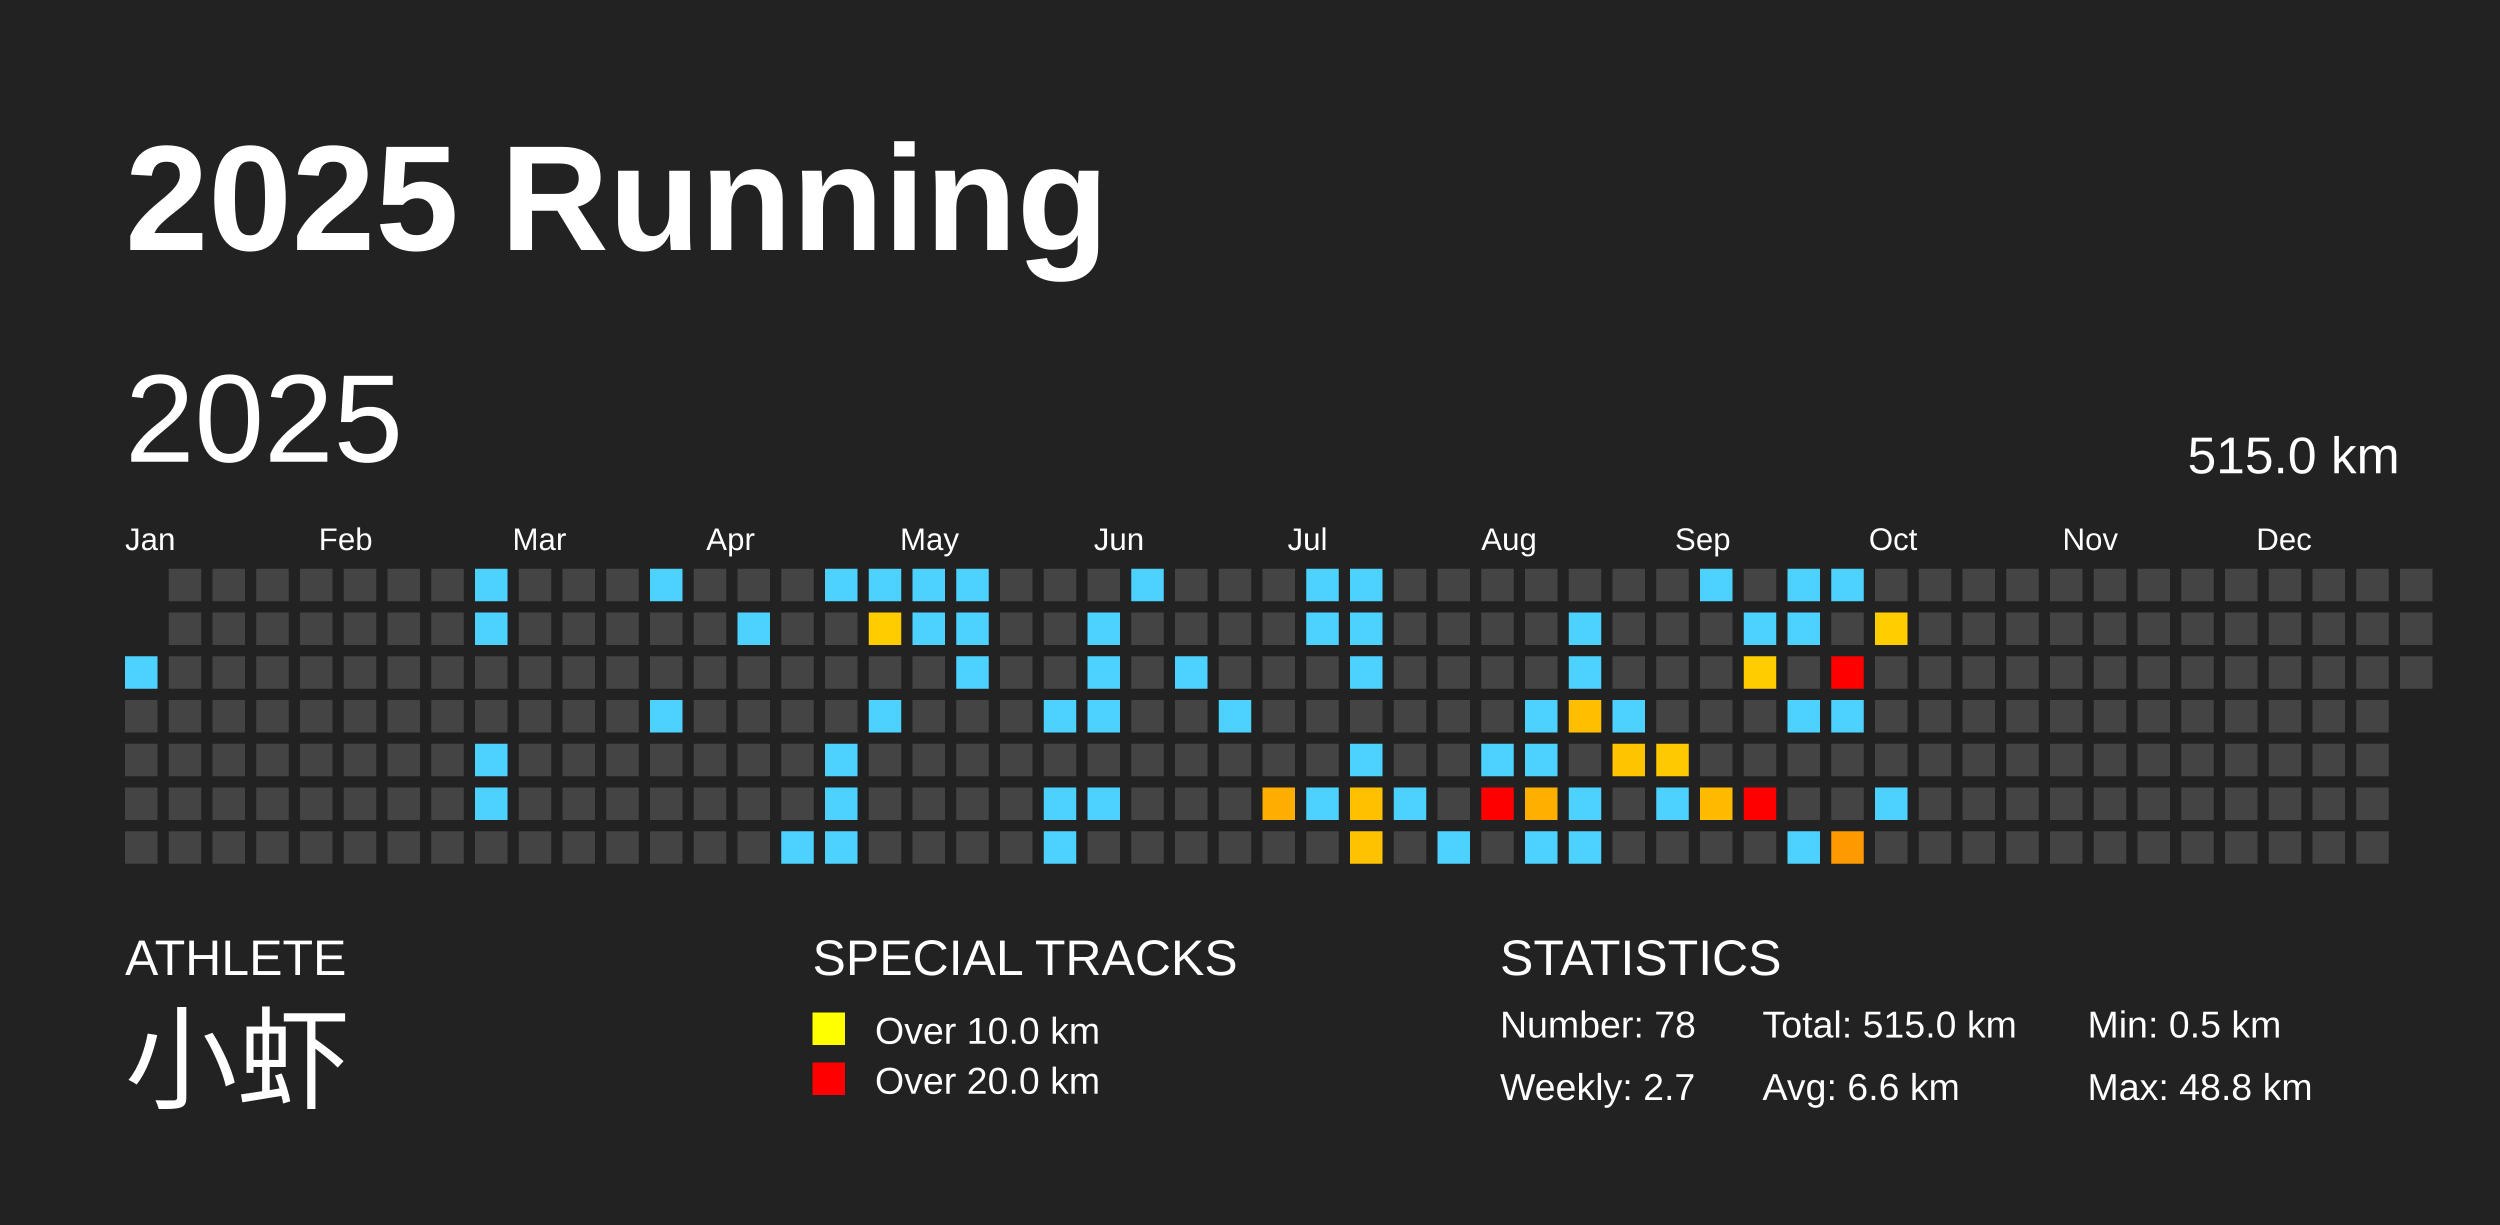
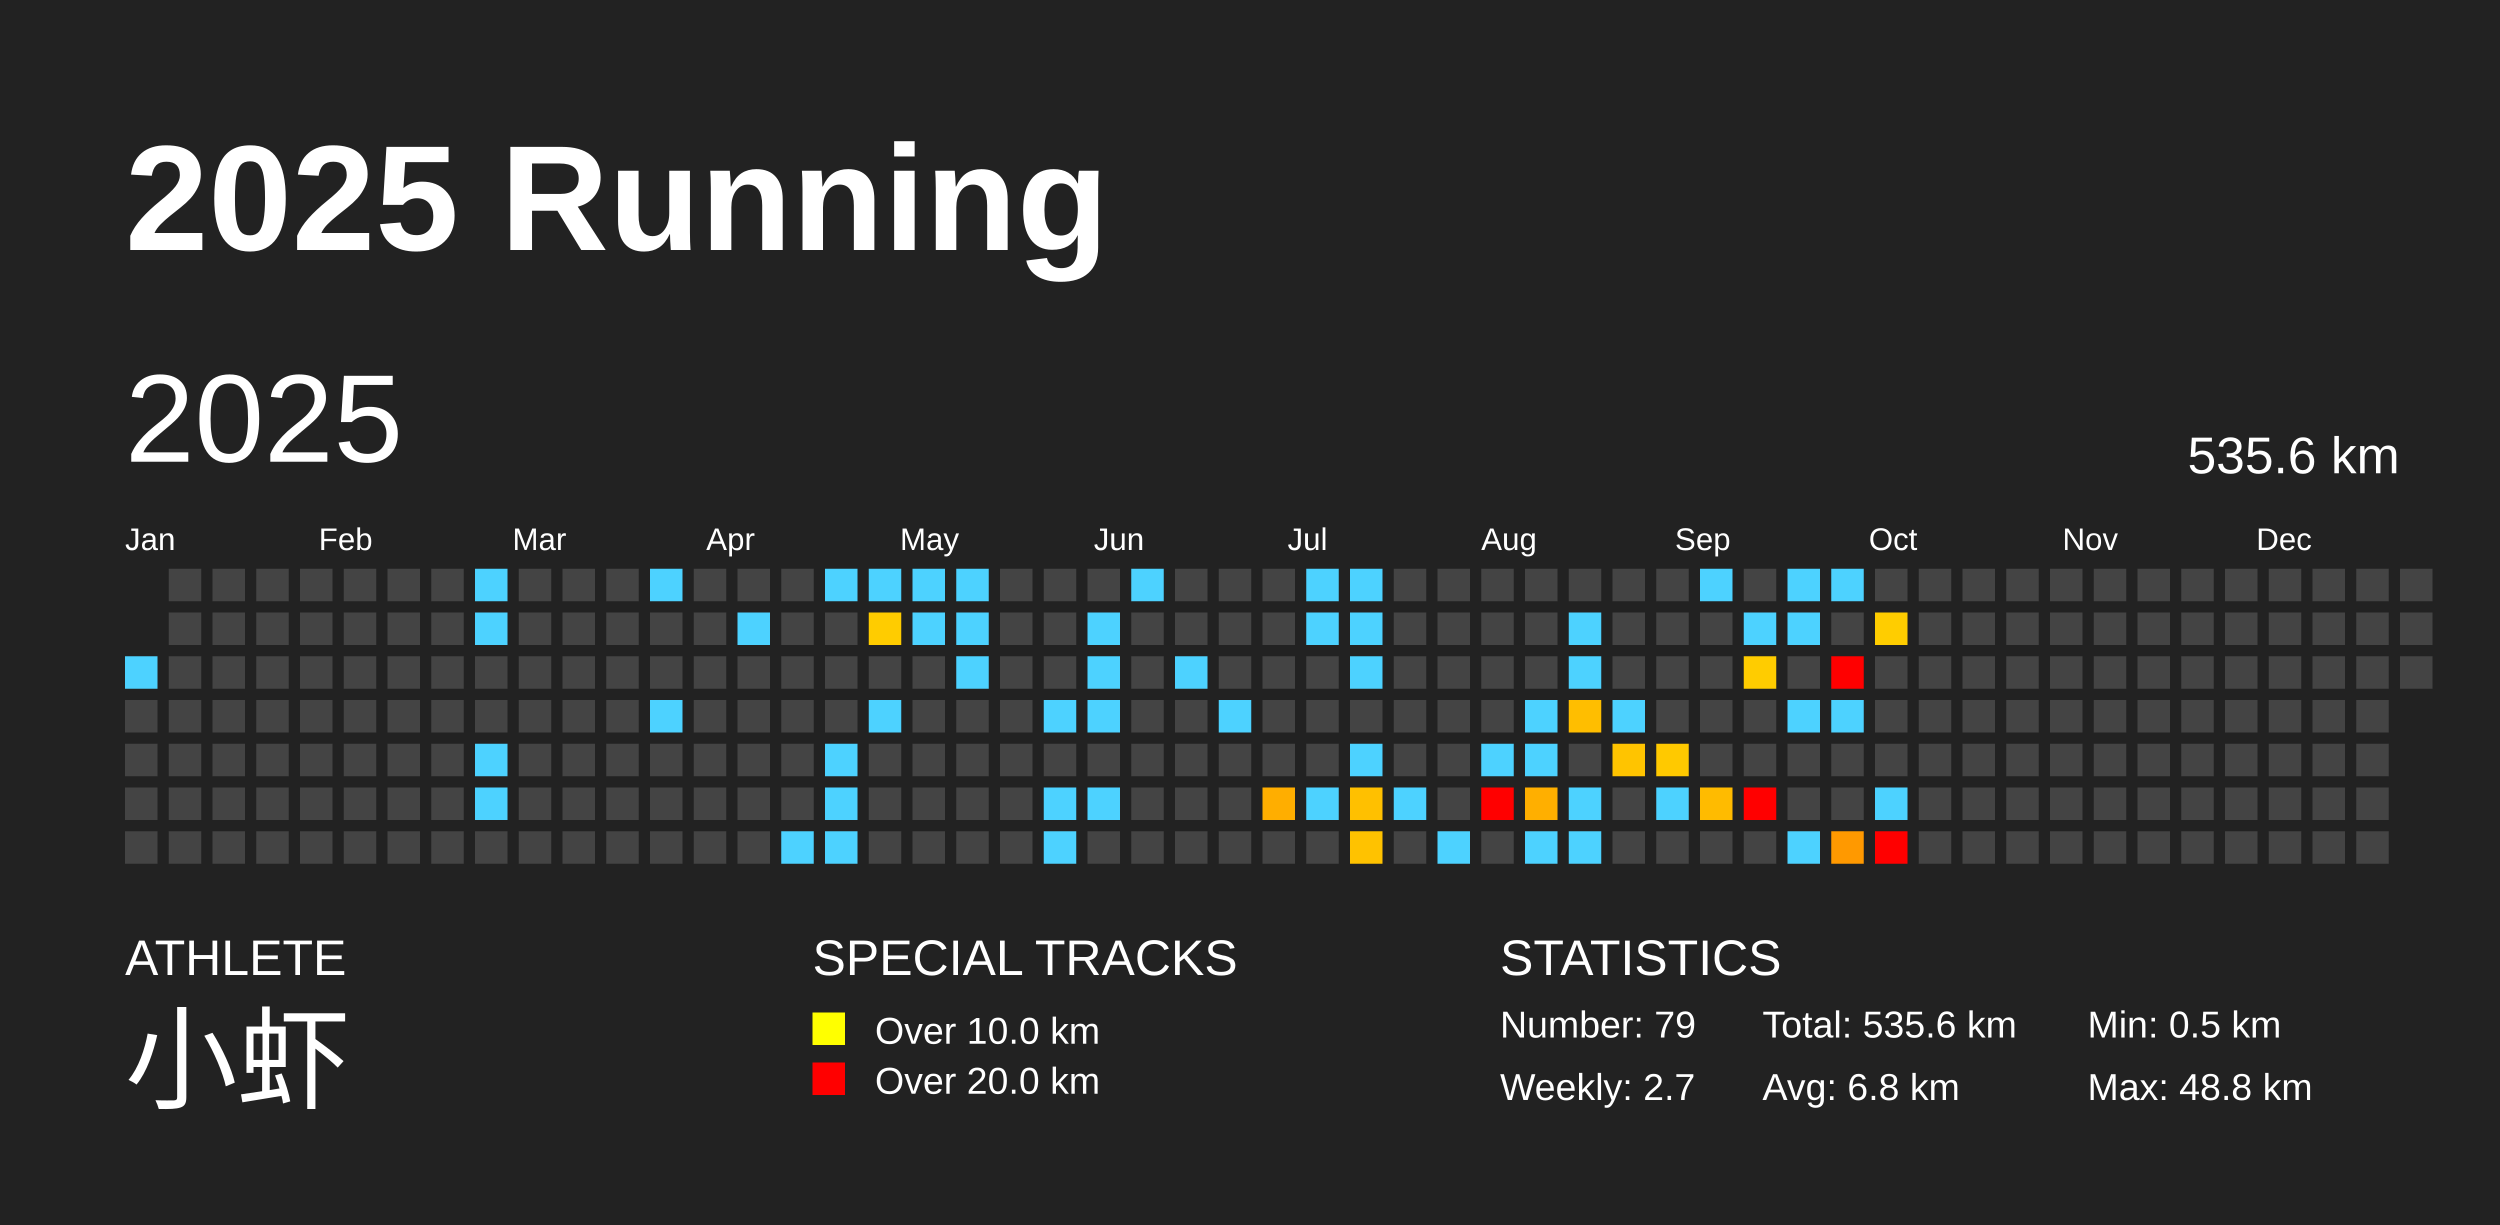
<svg xmlns="http://www.w3.org/2000/svg" baseProfile="full" height="98mm" version="1.1" viewBox="0,0,200,98" width="200mm">
  <defs />
  <rect fill="#222222" height="98" width="200" x="0" y="0" />
  <text fill="#FFFFFF" style="font-size:12px; font-family:Arial; font-weight:bold;" x="10" y="20">2025 Running</text>
  <text fill="#FFFFFF" style="font-size:4px; font-family:Arial" x="10" y="78">ATHLETE</text>
  <text fill="#FFFFFF" style="font-size:9px; font-family:Arial" x="10" y="88">小虾</text>
  <text fill="#FFFFFF" style="font-size:4px; font-family:Arial" x="65" y="78">SPECIAL TRACKS</text>
  <rect fill="yellow" height="2.6" width="2.6" x="65" y="81" />
  <text fill="#FFFFFF" style="font-size:3px; font-family:Arial" x="70" y="83.5">Over 10.0 km</text>
  <rect fill="red" height="2.6" width="2.6" x="65" y="85" />
  <text fill="#FFFFFF" style="font-size:3px; font-family:Arial" x="70" y="87.5">Over 20.0 km</text>
  <text fill="#FFFFFF" style="font-size:4px; font-family:Arial" x="120" y="78">STATISTICS</text>
-   <text fill="#FFFFFF" style="font-size:3px; font-family:Arial" x="120" y="83">Number: 78</text>
+   <text fill="#FFFFFF" style="font-size:3px; font-family:Arial" x="120" y="83">Number: 79</text>
  <text fill="#FFFFFF" style="font-size:3px; font-family:Arial" x="120" y="88">Weekly: 2.7</text>
-   <text fill="#FFFFFF" style="font-size:3px; font-family:Arial" x="141" y="83">Total: 515.0 km</text>
-   <text fill="#FFFFFF" style="font-size:3px; font-family:Arial" x="141" y="88">Avg: 6.6 km</text>
+   <text fill="#FFFFFF" style="font-size:3px; font-family:Arial" x="141" y="83">Total: 535.6 km</text>
+   <text fill="#FFFFFF" style="font-size:3px; font-family:Arial" x="141" y="88">Avg: 6.8 km</text>
  <text fill="#FFFFFF" style="font-size:3px; font-family:Arial" x="167" y="83">Min: 0.5 km</text>
  <text fill="#FFFFFF" style="font-size:3px; font-family:Arial" x="167" y="88">Max: 48.8 km</text>
  <text dominant-baseline="hanging" fill="#FFFFFF" style="font-size:10.0px; font-family:Arial;" x="10" y="30">2025</text>
-   <text dominant-baseline="hanging" fill="#FFFFFF" style="font-size:4.125px; font-family:Arial;" x="175" y="35">515.0 km</text>
+   <text dominant-baseline="hanging" fill="#FFFFFF" style="font-size:4.125px; font-family:Arial;" x="175" y="35">535.6 km</text>
  <text fill="#FFFFFF" style="font-size:2.5px; font-family:Arial" x="10.0" y="44">Jan</text>
  <text fill="#FFFFFF" style="font-size:2.5px; font-family:Arial" x="25.5" y="44">Feb</text>
  <text fill="#FFFFFF" style="font-size:2.5px; font-family:Arial" x="41.0" y="44">Mar</text>
  <text fill="#FFFFFF" style="font-size:2.5px; font-family:Arial" x="56.5" y="44">Apr</text>
  <text fill="#FFFFFF" style="font-size:2.5px; font-family:Arial" x="72.0" y="44">May</text>
  <text fill="#FFFFFF" style="font-size:2.5px; font-family:Arial" x="87.5" y="44">Jun</text>
  <text fill="#FFFFFF" style="font-size:2.5px; font-family:Arial" x="103.0" y="44">Jul</text>
  <text fill="#FFFFFF" style="font-size:2.5px; font-family:Arial" x="118.5" y="44">Aug</text>
  <text fill="#FFFFFF" style="font-size:2.5px; font-family:Arial" x="134.0" y="44">Sep</text>
  <text fill="#FFFFFF" style="font-size:2.5px; font-family:Arial" x="149.5" y="44">Oct</text>
  <text fill="#FFFFFF" style="font-size:2.5px; font-family:Arial" x="165.0" y="44">Nov</text>
  <text fill="#FFFFFF" style="font-size:2.5px; font-family:Arial" x="180.5" y="44">Dec</text>
  <rect fill="#4dd2ff" height="2.6" width="2.6" x="10.0" y="52.5" />
  <rect fill="#444444" height="2.6" width="2.6" x="10.0" y="56.0" />
  <rect fill="#444444" height="2.6" width="2.6" x="10.0" y="59.5" />
  <rect fill="#444444" height="2.6" width="2.6" x="10.0" y="63.0" />
  <rect fill="#444444" height="2.6" width="2.6" x="10.0" y="66.5" />
  <rect fill="#444444" height="2.6" width="2.6" x="13.5" y="45.5" />
  <rect fill="#444444" height="2.6" width="2.6" x="13.5" y="49.0" />
  <rect fill="#444444" height="2.6" width="2.6" x="13.5" y="52.5" />
  <rect fill="#444444" height="2.6" width="2.6" x="13.5" y="56.0" />
  <rect fill="#444444" height="2.6" width="2.6" x="13.5" y="59.5" />
  <rect fill="#444444" height="2.6" width="2.6" x="13.5" y="63.0" />
  <rect fill="#444444" height="2.6" width="2.6" x="13.5" y="66.5" />
  <rect fill="#444444" height="2.6" width="2.6" x="17.0" y="45.5" />
  <rect fill="#444444" height="2.6" width="2.6" x="17.0" y="49.0" />
  <rect fill="#444444" height="2.6" width="2.6" x="17.0" y="52.5" />
  <rect fill="#444444" height="2.6" width="2.6" x="17.0" y="56.0" />
  <rect fill="#444444" height="2.6" width="2.6" x="17.0" y="59.5" />
  <rect fill="#444444" height="2.6" width="2.6" x="17.0" y="63.0" />
  <rect fill="#444444" height="2.6" width="2.6" x="17.0" y="66.5" />
  <rect fill="#444444" height="2.6" width="2.6" x="20.5" y="45.5" />
  <rect fill="#444444" height="2.6" width="2.6" x="20.5" y="49.0" />
  <rect fill="#444444" height="2.6" width="2.6" x="20.5" y="52.5" />
  <rect fill="#444444" height="2.6" width="2.6" x="20.5" y="56.0" />
  <rect fill="#444444" height="2.6" width="2.6" x="20.5" y="59.5" />
  <rect fill="#444444" height="2.6" width="2.6" x="20.5" y="63.0" />
  <rect fill="#444444" height="2.6" width="2.6" x="20.5" y="66.5" />
  <rect fill="#444444" height="2.6" width="2.6" x="24.0" y="45.5" />
  <rect fill="#444444" height="2.6" width="2.6" x="24.0" y="49.0" />
  <rect fill="#444444" height="2.6" width="2.6" x="24.0" y="52.5" />
  <rect fill="#444444" height="2.6" width="2.6" x="24.0" y="56.0" />
  <rect fill="#444444" height="2.6" width="2.6" x="24.0" y="59.5" />
  <rect fill="#444444" height="2.6" width="2.6" x="24.0" y="63.0" />
  <rect fill="#444444" height="2.6" width="2.6" x="24.0" y="66.5" />
  <rect fill="#444444" height="2.6" width="2.6" x="27.5" y="45.5" />
  <rect fill="#444444" height="2.6" width="2.6" x="27.5" y="49.0" />
  <rect fill="#444444" height="2.6" width="2.6" x="27.5" y="52.5" />
  <rect fill="#444444" height="2.6" width="2.6" x="27.5" y="56.0" />
  <rect fill="#444444" height="2.6" width="2.6" x="27.5" y="59.5" />
  <rect fill="#444444" height="2.6" width="2.6" x="27.5" y="63.0" />
  <rect fill="#444444" height="2.6" width="2.6" x="27.5" y="66.5" />
  <rect fill="#444444" height="2.6" width="2.6" x="31.0" y="45.5" />
  <rect fill="#444444" height="2.6" width="2.6" x="31.0" y="49.0" />
  <rect fill="#444444" height="2.6" width="2.6" x="31.0" y="52.5" />
  <rect fill="#444444" height="2.6" width="2.6" x="31.0" y="56.0" />
  <rect fill="#444444" height="2.6" width="2.6" x="31.0" y="59.5" />
  <rect fill="#444444" height="2.6" width="2.6" x="31.0" y="63.0" />
  <rect fill="#444444" height="2.6" width="2.6" x="31.0" y="66.5" />
  <rect fill="#444444" height="2.6" width="2.6" x="34.5" y="45.5" />
  <rect fill="#444444" height="2.6" width="2.6" x="34.5" y="49.0" />
  <rect fill="#444444" height="2.6" width="2.6" x="34.5" y="52.5" />
  <rect fill="#444444" height="2.6" width="2.6" x="34.5" y="56.0" />
  <rect fill="#444444" height="2.6" width="2.6" x="34.5" y="59.5" />
  <rect fill="#444444" height="2.6" width="2.6" x="34.5" y="63.0" />
  <rect fill="#444444" height="2.6" width="2.6" x="34.5" y="66.5" />
  <rect fill="#4dd2ff" height="2.6" width="2.6" x="38.0" y="45.5" />
  <rect fill="#4dd2ff" height="2.6" width="2.6" x="38.0" y="49.0" />
  <rect fill="#444444" height="2.6" width="2.6" x="38.0" y="52.5" />
  <rect fill="#444444" height="2.6" width="2.6" x="38.0" y="56.0" />
  <rect fill="#4dd2ff" height="2.6" width="2.6" x="38.0" y="59.5" />
  <rect fill="#4dd2ff" height="2.6" width="2.6" x="38.0" y="63.0" />
  <rect fill="#444444" height="2.6" width="2.6" x="38.0" y="66.5" />
  <rect fill="#444444" height="2.6" width="2.6" x="41.5" y="45.5" />
  <rect fill="#444444" height="2.6" width="2.6" x="41.5" y="49.0" />
  <rect fill="#444444" height="2.6" width="2.6" x="41.5" y="52.5" />
  <rect fill="#444444" height="2.6" width="2.6" x="41.5" y="56.0" />
  <rect fill="#444444" height="2.6" width="2.6" x="41.5" y="59.5" />
  <rect fill="#444444" height="2.6" width="2.6" x="41.5" y="63.0" />
  <rect fill="#444444" height="2.6" width="2.6" x="41.5" y="66.5" />
  <rect fill="#444444" height="2.6" width="2.6" x="45.0" y="45.5" />
  <rect fill="#444444" height="2.6" width="2.6" x="45.0" y="49.0" />
  <rect fill="#444444" height="2.6" width="2.6" x="45.0" y="52.5" />
  <rect fill="#444444" height="2.6" width="2.6" x="45.0" y="56.0" />
  <rect fill="#444444" height="2.6" width="2.6" x="45.0" y="59.5" />
  <rect fill="#444444" height="2.6" width="2.6" x="45.0" y="63.0" />
  <rect fill="#444444" height="2.6" width="2.6" x="45.0" y="66.5" />
  <rect fill="#444444" height="2.6" width="2.6" x="48.5" y="45.5" />
  <rect fill="#444444" height="2.6" width="2.6" x="48.5" y="49.0" />
  <rect fill="#444444" height="2.6" width="2.6" x="48.5" y="52.5" />
  <rect fill="#444444" height="2.6" width="2.6" x="48.5" y="56.0" />
  <rect fill="#444444" height="2.6" width="2.6" x="48.5" y="59.5" />
  <rect fill="#444444" height="2.6" width="2.6" x="48.5" y="63.0" />
  <rect fill="#444444" height="2.6" width="2.6" x="48.5" y="66.5" />
  <rect fill="#4dd2ff" height="2.6" width="2.6" x="52.0" y="45.5" />
  <rect fill="#444444" height="2.6" width="2.6" x="52.0" y="49.0" />
  <rect fill="#444444" height="2.6" width="2.6" x="52.0" y="52.5" />
  <rect fill="#4dd2ff" height="2.6" width="2.6" x="52.0" y="56.0" />
  <rect fill="#444444" height="2.6" width="2.6" x="52.0" y="59.5" />
  <rect fill="#444444" height="2.6" width="2.6" x="52.0" y="63.0" />
  <rect fill="#444444" height="2.6" width="2.6" x="52.0" y="66.5" />
  <rect fill="#444444" height="2.6" width="2.6" x="55.5" y="45.5" />
  <rect fill="#444444" height="2.6" width="2.6" x="55.5" y="49.0" />
  <rect fill="#444444" height="2.6" width="2.6" x="55.5" y="52.5" />
  <rect fill="#444444" height="2.6" width="2.6" x="55.5" y="56.0" />
  <rect fill="#444444" height="2.6" width="2.6" x="55.5" y="59.5" />
  <rect fill="#444444" height="2.6" width="2.6" x="55.5" y="63.0" />
  <rect fill="#444444" height="2.6" width="2.6" x="55.5" y="66.5" />
  <rect fill="#444444" height="2.6" width="2.6" x="59.0" y="45.5" />
  <rect fill="#4dd2ff" height="2.6" width="2.6" x="59.0" y="49.0" />
  <rect fill="#444444" height="2.6" width="2.6" x="59.0" y="52.5" />
  <rect fill="#444444" height="2.6" width="2.6" x="59.0" y="56.0" />
  <rect fill="#444444" height="2.6" width="2.6" x="59.0" y="59.5" />
  <rect fill="#444444" height="2.6" width="2.6" x="59.0" y="63.0" />
  <rect fill="#444444" height="2.6" width="2.6" x="59.0" y="66.5" />
  <rect fill="#444444" height="2.6" width="2.6" x="62.5" y="45.5" />
  <rect fill="#444444" height="2.6" width="2.6" x="62.5" y="49.0" />
  <rect fill="#444444" height="2.6" width="2.6" x="62.5" y="52.5" />
  <rect fill="#444444" height="2.6" width="2.6" x="62.5" y="56.0" />
  <rect fill="#444444" height="2.6" width="2.6" x="62.5" y="59.5" />
  <rect fill="#444444" height="2.6" width="2.6" x="62.5" y="63.0" />
  <rect fill="#4dd2ff" height="2.6" width="2.6" x="62.5" y="66.5" />
  <rect fill="#4dd2ff" height="2.6" width="2.6" x="66.0" y="45.5" />
  <rect fill="#444444" height="2.6" width="2.6" x="66.0" y="49.0" />
  <rect fill="#444444" height="2.6" width="2.6" x="66.0" y="52.5" />
  <rect fill="#444444" height="2.6" width="2.6" x="66.0" y="56.0" />
  <rect fill="#4dd2ff" height="2.6" width="2.6" x="66.0" y="59.5" />
  <rect fill="#4dd2ff" height="2.6" width="2.6" x="66.0" y="63.0" />
  <rect fill="#4dd2ff" height="2.6" width="2.6" x="66.0" y="66.5" />
  <rect fill="#4dd2ff" height="2.6" width="2.6" x="69.5" y="45.5" />
  <rect fill="#ffcc00" height="2.6" width="2.6" x="69.5" y="49.0" />
  <rect fill="#444444" height="2.6" width="2.6" x="69.5" y="52.5" />
  <rect fill="#4dd2ff" height="2.6" width="2.6" x="69.5" y="56.0" />
  <rect fill="#444444" height="2.6" width="2.6" x="69.5" y="59.5" />
  <rect fill="#444444" height="2.6" width="2.6" x="69.5" y="63.0" />
  <rect fill="#444444" height="2.6" width="2.6" x="69.5" y="66.5" />
  <rect fill="#4dd2ff" height="2.6" width="2.6" x="73.0" y="45.5" />
  <rect fill="#4dd2ff" height="2.6" width="2.6" x="73.0" y="49.0" />
  <rect fill="#444444" height="2.6" width="2.6" x="73.0" y="52.5" />
  <rect fill="#444444" height="2.6" width="2.6" x="73.0" y="56.0" />
  <rect fill="#444444" height="2.6" width="2.6" x="73.0" y="59.5" />
  <rect fill="#444444" height="2.6" width="2.6" x="73.0" y="63.0" />
  <rect fill="#444444" height="2.6" width="2.6" x="73.0" y="66.5" />
  <rect fill="#4dd2ff" height="2.6" width="2.6" x="76.5" y="45.5" />
  <rect fill="#4dd2ff" height="2.6" width="2.6" x="76.5" y="49.0" />
  <rect fill="#4dd2ff" height="2.6" width="2.6" x="76.5" y="52.5" />
  <rect fill="#444444" height="2.6" width="2.6" x="76.5" y="56.0" />
  <rect fill="#444444" height="2.6" width="2.6" x="76.5" y="59.5" />
  <rect fill="#444444" height="2.6" width="2.6" x="76.5" y="63.0" />
  <rect fill="#444444" height="2.6" width="2.6" x="76.5" y="66.5" />
  <rect fill="#444444" height="2.6" width="2.6" x="80.0" y="45.5" />
  <rect fill="#444444" height="2.6" width="2.6" x="80.0" y="49.0" />
  <rect fill="#444444" height="2.6" width="2.6" x="80.0" y="52.5" />
  <rect fill="#444444" height="2.6" width="2.6" x="80.0" y="56.0" />
  <rect fill="#444444" height="2.6" width="2.6" x="80.0" y="59.5" />
  <rect fill="#444444" height="2.6" width="2.6" x="80.0" y="63.0" />
  <rect fill="#444444" height="2.6" width="2.6" x="80.0" y="66.5" />
  <rect fill="#444444" height="2.6" width="2.6" x="83.5" y="45.5" />
  <rect fill="#444444" height="2.6" width="2.6" x="83.5" y="49.0" />
  <rect fill="#444444" height="2.6" width="2.6" x="83.5" y="52.5" />
  <rect fill="#4dd2ff" height="2.6" width="2.6" x="83.5" y="56.0" />
  <rect fill="#444444" height="2.6" width="2.6" x="83.5" y="59.5" />
  <rect fill="#4dd2ff" height="2.6" width="2.6" x="83.5" y="63.0" />
  <rect fill="#4dd2ff" height="2.6" width="2.6" x="83.5" y="66.5" />
  <rect fill="#444444" height="2.6" width="2.6" x="87.0" y="45.5" />
  <rect fill="#4dd2ff" height="2.6" width="2.6" x="87.0" y="49.0" />
  <rect fill="#4dd2ff" height="2.6" width="2.6" x="87.0" y="52.5" />
  <rect fill="#4dd2ff" height="2.6" width="2.6" x="87.0" y="56.0" />
  <rect fill="#444444" height="2.6" width="2.6" x="87.0" y="59.5" />
  <rect fill="#4dd2ff" height="2.6" width="2.6" x="87.0" y="63.0" />
  <rect fill="#444444" height="2.6" width="2.6" x="87.0" y="66.5" />
  <rect fill="#4dd2ff" height="2.6" width="2.6" x="90.5" y="45.5" />
  <rect fill="#444444" height="2.6" width="2.6" x="90.5" y="49.0" />
  <rect fill="#444444" height="2.6" width="2.6" x="90.5" y="52.5" />
  <rect fill="#444444" height="2.6" width="2.6" x="90.5" y="56.0" />
  <rect fill="#444444" height="2.6" width="2.6" x="90.5" y="59.5" />
  <rect fill="#444444" height="2.6" width="2.6" x="90.5" y="63.0" />
  <rect fill="#444444" height="2.6" width="2.6" x="90.5" y="66.5" />
  <rect fill="#444444" height="2.6" width="2.6" x="94.0" y="45.5" />
  <rect fill="#444444" height="2.6" width="2.6" x="94.0" y="49.0" />
  <rect fill="#4dd2ff" height="2.6" width="2.6" x="94.0" y="52.5" />
  <rect fill="#444444" height="2.6" width="2.6" x="94.0" y="56.0" />
  <rect fill="#444444" height="2.6" width="2.6" x="94.0" y="59.5" />
  <rect fill="#444444" height="2.6" width="2.6" x="94.0" y="63.0" />
  <rect fill="#444444" height="2.6" width="2.6" x="94.0" y="66.5" />
  <rect fill="#444444" height="2.6" width="2.6" x="97.5" y="45.5" />
  <rect fill="#444444" height="2.6" width="2.6" x="97.5" y="49.0" />
  <rect fill="#444444" height="2.6" width="2.6" x="97.5" y="52.5" />
  <rect fill="#4dd2ff" height="2.6" width="2.6" x="97.5" y="56.0" />
  <rect fill="#444444" height="2.6" width="2.6" x="97.5" y="59.5" />
  <rect fill="#444444" height="2.6" width="2.6" x="97.5" y="63.0" />
  <rect fill="#444444" height="2.6" width="2.6" x="97.5" y="66.5" />
  <rect fill="#444444" height="2.6" width="2.6" x="101.0" y="45.5" />
  <rect fill="#444444" height="2.6" width="2.6" x="101.0" y="49.0" />
  <rect fill="#444444" height="2.6" width="2.6" x="101.0" y="52.5" />
  <rect fill="#444444" height="2.6" width="2.6" x="101.0" y="56.0" />
  <rect fill="#444444" height="2.6" width="2.6" x="101.0" y="59.5" />
  <rect fill="#ffae00" height="2.6" width="2.6" x="101.0" y="63.0" />
  <rect fill="#444444" height="2.6" width="2.6" x="101.0" y="66.5" />
  <rect fill="#4dd2ff" height="2.6" width="2.6" x="104.5" y="45.5" />
  <rect fill="#4dd2ff" height="2.6" width="2.6" x="104.5" y="49.0" />
  <rect fill="#444444" height="2.6" width="2.6" x="104.5" y="52.5" />
  <rect fill="#444444" height="2.6" width="2.6" x="104.5" y="56.0" />
  <rect fill="#444444" height="2.6" width="2.6" x="104.5" y="59.5" />
  <rect fill="#4dd2ff" height="2.6" width="2.6" x="104.5" y="63.0" />
  <rect fill="#444444" height="2.6" width="2.6" x="104.5" y="66.5" />
  <rect fill="#4dd2ff" height="2.6" width="2.6" x="108.0" y="45.5" />
  <rect fill="#4dd2ff" height="2.6" width="2.6" x="108.0" y="49.0" />
  <rect fill="#4dd2ff" height="2.6" width="2.6" x="108.0" y="52.5" />
  <rect fill="#444444" height="2.6" width="2.6" x="108.0" y="56.0" />
  <rect fill="#4dd2ff" height="2.6" width="2.6" x="108.0" y="59.5" />
  <rect fill="#ffc000" height="2.6" width="2.6" x="108.0" y="63.0" />
  <rect fill="#ffc200" height="2.6" width="2.6" x="108.0" y="66.5" />
  <rect fill="#444444" height="2.6" width="2.6" x="111.5" y="45.5" />
  <rect fill="#444444" height="2.6" width="2.6" x="111.5" y="49.0" />
  <rect fill="#444444" height="2.6" width="2.6" x="111.5" y="52.5" />
  <rect fill="#444444" height="2.6" width="2.6" x="111.5" y="56.0" />
  <rect fill="#444444" height="2.6" width="2.6" x="111.5" y="59.5" />
  <rect fill="#4dd2ff" height="2.6" width="2.6" x="111.5" y="63.0" />
  <rect fill="#444444" height="2.6" width="2.6" x="111.5" y="66.5" />
  <rect fill="#444444" height="2.6" width="2.6" x="115.0" y="45.5" />
  <rect fill="#444444" height="2.6" width="2.6" x="115.0" y="49.0" />
  <rect fill="#444444" height="2.6" width="2.6" x="115.0" y="52.5" />
  <rect fill="#444444" height="2.6" width="2.6" x="115.0" y="56.0" />
  <rect fill="#444444" height="2.6" width="2.6" x="115.0" y="59.5" />
  <rect fill="#444444" height="2.6" width="2.6" x="115.0" y="63.0" />
  <rect fill="#4dd2ff" height="2.6" width="2.6" x="115.0" y="66.5" />
  <rect fill="#444444" height="2.6" width="2.6" x="118.5" y="45.5" />
  <rect fill="#444444" height="2.6" width="2.6" x="118.5" y="49.0" />
  <rect fill="#444444" height="2.6" width="2.6" x="118.5" y="52.5" />
  <rect fill="#444444" height="2.6" width="2.6" x="118.5" y="56.0" />
  <rect fill="#4dd2ff" height="2.6" width="2.6" x="118.5" y="59.5" />
  <rect fill="red" height="2.6" width="2.6" x="118.5" y="63.0" />
  <rect fill="#444444" height="2.6" width="2.6" x="118.5" y="66.5" />
  <rect fill="#444444" height="2.6" width="2.6" x="122.0" y="45.5" />
  <rect fill="#444444" height="2.6" width="2.6" x="122.0" y="49.0" />
  <rect fill="#444444" height="2.6" width="2.6" x="122.0" y="52.5" />
  <rect fill="#4dd2ff" height="2.6" width="2.6" x="122.0" y="56.0" />
  <rect fill="#4dd2ff" height="2.6" width="2.6" x="122.0" y="59.5" />
  <rect fill="#ffaf00" height="2.6" width="2.6" x="122.0" y="63.0" />
  <rect fill="#4dd2ff" height="2.6" width="2.6" x="122.0" y="66.5" />
  <rect fill="#444444" height="2.6" width="2.6" x="125.5" y="45.5" />
  <rect fill="#4dd2ff" height="2.6" width="2.6" x="125.5" y="49.0" />
  <rect fill="#4dd2ff" height="2.6" width="2.6" x="125.5" y="52.5" />
  <rect fill="#ffbe00" height="2.6" width="2.6" x="125.5" y="56.0" />
  <rect fill="#444444" height="2.6" width="2.6" x="125.5" y="59.5" />
  <rect fill="#4dd2ff" height="2.6" width="2.6" x="125.5" y="63.0" />
  <rect fill="#4dd2ff" height="2.6" width="2.6" x="125.5" y="66.5" />
  <rect fill="#444444" height="2.6" width="2.6" x="129.0" y="45.5" />
  <rect fill="#444444" height="2.6" width="2.6" x="129.0" y="49.0" />
  <rect fill="#444444" height="2.6" width="2.6" x="129.0" y="52.5" />
  <rect fill="#4dd2ff" height="2.6" width="2.6" x="129.0" y="56.0" />
  <rect fill="#ffc400" height="2.6" width="2.6" x="129.0" y="59.5" />
  <rect fill="#444444" height="2.6" width="2.6" x="129.0" y="63.0" />
  <rect fill="#444444" height="2.6" width="2.6" x="129.0" y="66.5" />
  <rect fill="#444444" height="2.6" width="2.6" x="132.5" y="45.5" />
  <rect fill="#444444" height="2.6" width="2.6" x="132.5" y="49.0" />
  <rect fill="#444444" height="2.6" width="2.6" x="132.5" y="52.5" />
  <rect fill="#444444" height="2.6" width="2.6" x="132.5" y="56.0" />
  <rect fill="#ffc900" height="2.6" width="2.6" x="132.5" y="59.5" />
  <rect fill="#4dd2ff" height="2.6" width="2.6" x="132.5" y="63.0" />
  <rect fill="#444444" height="2.6" width="2.6" x="132.5" y="66.5" />
  <rect fill="#4dd2ff" height="2.6" width="2.6" x="136.0" y="45.5" />
  <rect fill="#444444" height="2.6" width="2.6" x="136.0" y="49.0" />
  <rect fill="#444444" height="2.6" width="2.6" x="136.0" y="52.5" />
  <rect fill="#444444" height="2.6" width="2.6" x="136.0" y="56.0" />
  <rect fill="#444444" height="2.6" width="2.6" x="136.0" y="59.5" />
  <rect fill="#ffbb00" height="2.6" width="2.6" x="136.0" y="63.0" />
  <rect fill="#444444" height="2.6" width="2.6" x="136.0" y="66.5" />
  <rect fill="#444444" height="2.6" width="2.6" x="139.5" y="45.5" />
  <rect fill="#4dd2ff" height="2.6" width="2.6" x="139.5" y="49.0" />
  <rect fill="#ffcc00" height="2.6" width="2.6" x="139.5" y="52.5" />
  <rect fill="#444444" height="2.6" width="2.6" x="139.5" y="56.0" />
  <rect fill="#444444" height="2.6" width="2.6" x="139.5" y="59.5" />
  <rect fill="red" height="2.6" width="2.6" x="139.5" y="63.0" />
  <rect fill="#444444" height="2.6" width="2.6" x="139.5" y="66.5" />
  <rect fill="#4dd2ff" height="2.6" width="2.6" x="143.0" y="45.5" />
  <rect fill="#4dd2ff" height="2.6" width="2.6" x="143.0" y="49.0" />
  <rect fill="#444444" height="2.6" width="2.6" x="143.0" y="52.5" />
  <rect fill="#4dd2ff" height="2.6" width="2.6" x="143.0" y="56.0" />
  <rect fill="#444444" height="2.6" width="2.6" x="143.0" y="59.5" />
  <rect fill="#444444" height="2.6" width="2.6" x="143.0" y="63.0" />
  <rect fill="#4dd2ff" height="2.6" width="2.6" x="143.0" y="66.5" />
  <rect fill="#4dd2ff" height="2.6" width="2.6" x="146.5" y="45.5" />
  <rect fill="#444444" height="2.6" width="2.6" x="146.5" y="49.0" />
  <rect fill="red" height="2.6" width="2.6" x="146.5" y="52.5" />
  <rect fill="#4dd2ff" height="2.6" width="2.6" x="146.5" y="56.0" />
  <rect fill="#444444" height="2.6" width="2.6" x="146.5" y="59.5" />
  <rect fill="#444444" height="2.6" width="2.6" x="146.5" y="63.0" />
  <rect fill="#ff9900" height="2.6" width="2.6" x="146.5" y="66.5" />
  <rect fill="#444444" height="2.6" width="2.6" x="150.0" y="45.5" />
  <rect fill="#ffcd00" height="2.6" width="2.6" x="150.0" y="49.0" />
  <rect fill="#444444" height="2.6" width="2.6" x="150.0" y="52.5" />
  <rect fill="#444444" height="2.6" width="2.6" x="150.0" y="56.0" />
  <rect fill="#444444" height="2.6" width="2.6" x="150.0" y="59.5" />
  <rect fill="#4dd2ff" height="2.6" width="2.6" x="150.0" y="63.0" />
-   <rect fill="#444444" height="2.6" width="2.6" x="150.0" y="66.5" />
+   <rect fill="red" height="2.6" width="2.6" x="150.0" y="66.5" />
  <rect fill="#444444" height="2.6" width="2.6" x="153.5" y="45.5" />
  <rect fill="#444444" height="2.6" width="2.6" x="153.5" y="49.0" />
  <rect fill="#444444" height="2.6" width="2.6" x="153.5" y="52.5" />
  <rect fill="#444444" height="2.6" width="2.6" x="153.5" y="56.0" />
  <rect fill="#444444" height="2.6" width="2.6" x="153.5" y="59.5" />
  <rect fill="#444444" height="2.6" width="2.6" x="153.5" y="63.0" />
  <rect fill="#444444" height="2.6" width="2.6" x="153.5" y="66.5" />
  <rect fill="#444444" height="2.6" width="2.6" x="157.0" y="45.5" />
  <rect fill="#444444" height="2.6" width="2.6" x="157.0" y="49.0" />
  <rect fill="#444444" height="2.6" width="2.6" x="157.0" y="52.5" />
  <rect fill="#444444" height="2.6" width="2.6" x="157.0" y="56.0" />
  <rect fill="#444444" height="2.6" width="2.6" x="157.0" y="59.5" />
  <rect fill="#444444" height="2.6" width="2.6" x="157.0" y="63.0" />
  <rect fill="#444444" height="2.6" width="2.6" x="157.0" y="66.5" />
  <rect fill="#444444" height="2.6" width="2.6" x="160.5" y="45.5" />
  <rect fill="#444444" height="2.6" width="2.6" x="160.5" y="49.0" />
  <rect fill="#444444" height="2.6" width="2.6" x="160.5" y="52.5" />
  <rect fill="#444444" height="2.6" width="2.6" x="160.5" y="56.0" />
  <rect fill="#444444" height="2.6" width="2.6" x="160.5" y="59.5" />
  <rect fill="#444444" height="2.6" width="2.6" x="160.5" y="63.0" />
  <rect fill="#444444" height="2.6" width="2.6" x="160.5" y="66.5" />
  <rect fill="#444444" height="2.6" width="2.6" x="164.0" y="45.5" />
  <rect fill="#444444" height="2.6" width="2.6" x="164.0" y="49.0" />
  <rect fill="#444444" height="2.6" width="2.6" x="164.0" y="52.5" />
  <rect fill="#444444" height="2.6" width="2.6" x="164.0" y="56.0" />
  <rect fill="#444444" height="2.6" width="2.6" x="164.0" y="59.5" />
  <rect fill="#444444" height="2.6" width="2.6" x="164.0" y="63.0" />
  <rect fill="#444444" height="2.6" width="2.6" x="164.0" y="66.5" />
  <rect fill="#444444" height="2.6" width="2.6" x="167.5" y="45.5" />
  <rect fill="#444444" height="2.6" width="2.6" x="167.5" y="49.0" />
  <rect fill="#444444" height="2.6" width="2.6" x="167.5" y="52.5" />
  <rect fill="#444444" height="2.6" width="2.6" x="167.5" y="56.0" />
  <rect fill="#444444" height="2.6" width="2.6" x="167.5" y="59.5" />
  <rect fill="#444444" height="2.6" width="2.6" x="167.5" y="63.0" />
  <rect fill="#444444" height="2.6" width="2.6" x="167.5" y="66.5" />
  <rect fill="#444444" height="2.6" width="2.6" x="171.0" y="45.5" />
  <rect fill="#444444" height="2.6" width="2.6" x="171.0" y="49.0" />
  <rect fill="#444444" height="2.6" width="2.6" x="171.0" y="52.5" />
  <rect fill="#444444" height="2.6" width="2.6" x="171.0" y="56.0" />
  <rect fill="#444444" height="2.6" width="2.6" x="171.0" y="59.5" />
  <rect fill="#444444" height="2.6" width="2.6" x="171.0" y="63.0" />
  <rect fill="#444444" height="2.6" width="2.6" x="171.0" y="66.5" />
  <rect fill="#444444" height="2.6" width="2.6" x="174.5" y="45.5" />
  <rect fill="#444444" height="2.6" width="2.6" x="174.5" y="49.0" />
  <rect fill="#444444" height="2.6" width="2.6" x="174.5" y="52.5" />
  <rect fill="#444444" height="2.6" width="2.6" x="174.5" y="56.0" />
  <rect fill="#444444" height="2.6" width="2.6" x="174.5" y="59.5" />
  <rect fill="#444444" height="2.6" width="2.6" x="174.5" y="63.0" />
  <rect fill="#444444" height="2.6" width="2.6" x="174.5" y="66.5" />
  <rect fill="#444444" height="2.6" width="2.6" x="178.0" y="45.5" />
  <rect fill="#444444" height="2.6" width="2.6" x="178.0" y="49.0" />
  <rect fill="#444444" height="2.6" width="2.6" x="178.0" y="52.5" />
  <rect fill="#444444" height="2.6" width="2.6" x="178.0" y="56.0" />
  <rect fill="#444444" height="2.6" width="2.6" x="178.0" y="59.5" />
  <rect fill="#444444" height="2.6" width="2.6" x="178.0" y="63.0" />
  <rect fill="#444444" height="2.6" width="2.6" x="178.0" y="66.5" />
  <rect fill="#444444" height="2.6" width="2.6" x="181.5" y="45.5" />
  <rect fill="#444444" height="2.6" width="2.6" x="181.5" y="49.0" />
  <rect fill="#444444" height="2.6" width="2.6" x="181.5" y="52.5" />
  <rect fill="#444444" height="2.6" width="2.6" x="181.5" y="56.0" />
  <rect fill="#444444" height="2.6" width="2.6" x="181.5" y="59.5" />
  <rect fill="#444444" height="2.6" width="2.6" x="181.5" y="63.0" />
  <rect fill="#444444" height="2.6" width="2.6" x="181.5" y="66.5" />
  <rect fill="#444444" height="2.6" width="2.6" x="185.0" y="45.5" />
  <rect fill="#444444" height="2.6" width="2.6" x="185.0" y="49.0" />
  <rect fill="#444444" height="2.6" width="2.6" x="185.0" y="52.5" />
  <rect fill="#444444" height="2.6" width="2.6" x="185.0" y="56.0" />
  <rect fill="#444444" height="2.6" width="2.6" x="185.0" y="59.5" />
  <rect fill="#444444" height="2.6" width="2.6" x="185.0" y="63.0" />
  <rect fill="#444444" height="2.6" width="2.6" x="185.0" y="66.5" />
  <rect fill="#444444" height="2.6" width="2.6" x="188.5" y="45.5" />
  <rect fill="#444444" height="2.6" width="2.6" x="188.5" y="49.0" />
  <rect fill="#444444" height="2.6" width="2.6" x="188.5" y="52.5" />
  <rect fill="#444444" height="2.6" width="2.6" x="188.5" y="56.0" />
  <rect fill="#444444" height="2.6" width="2.6" x="188.5" y="59.5" />
  <rect fill="#444444" height="2.6" width="2.6" x="188.5" y="63.0" />
  <rect fill="#444444" height="2.6" width="2.6" x="188.5" y="66.5" />
  <rect fill="#444444" height="2.6" width="2.6" x="192.0" y="45.5" />
  <rect fill="#444444" height="2.6" width="2.6" x="192.0" y="49.0" />
  <rect fill="#444444" height="2.6" width="2.6" x="192.0" y="52.5" />
</svg>
